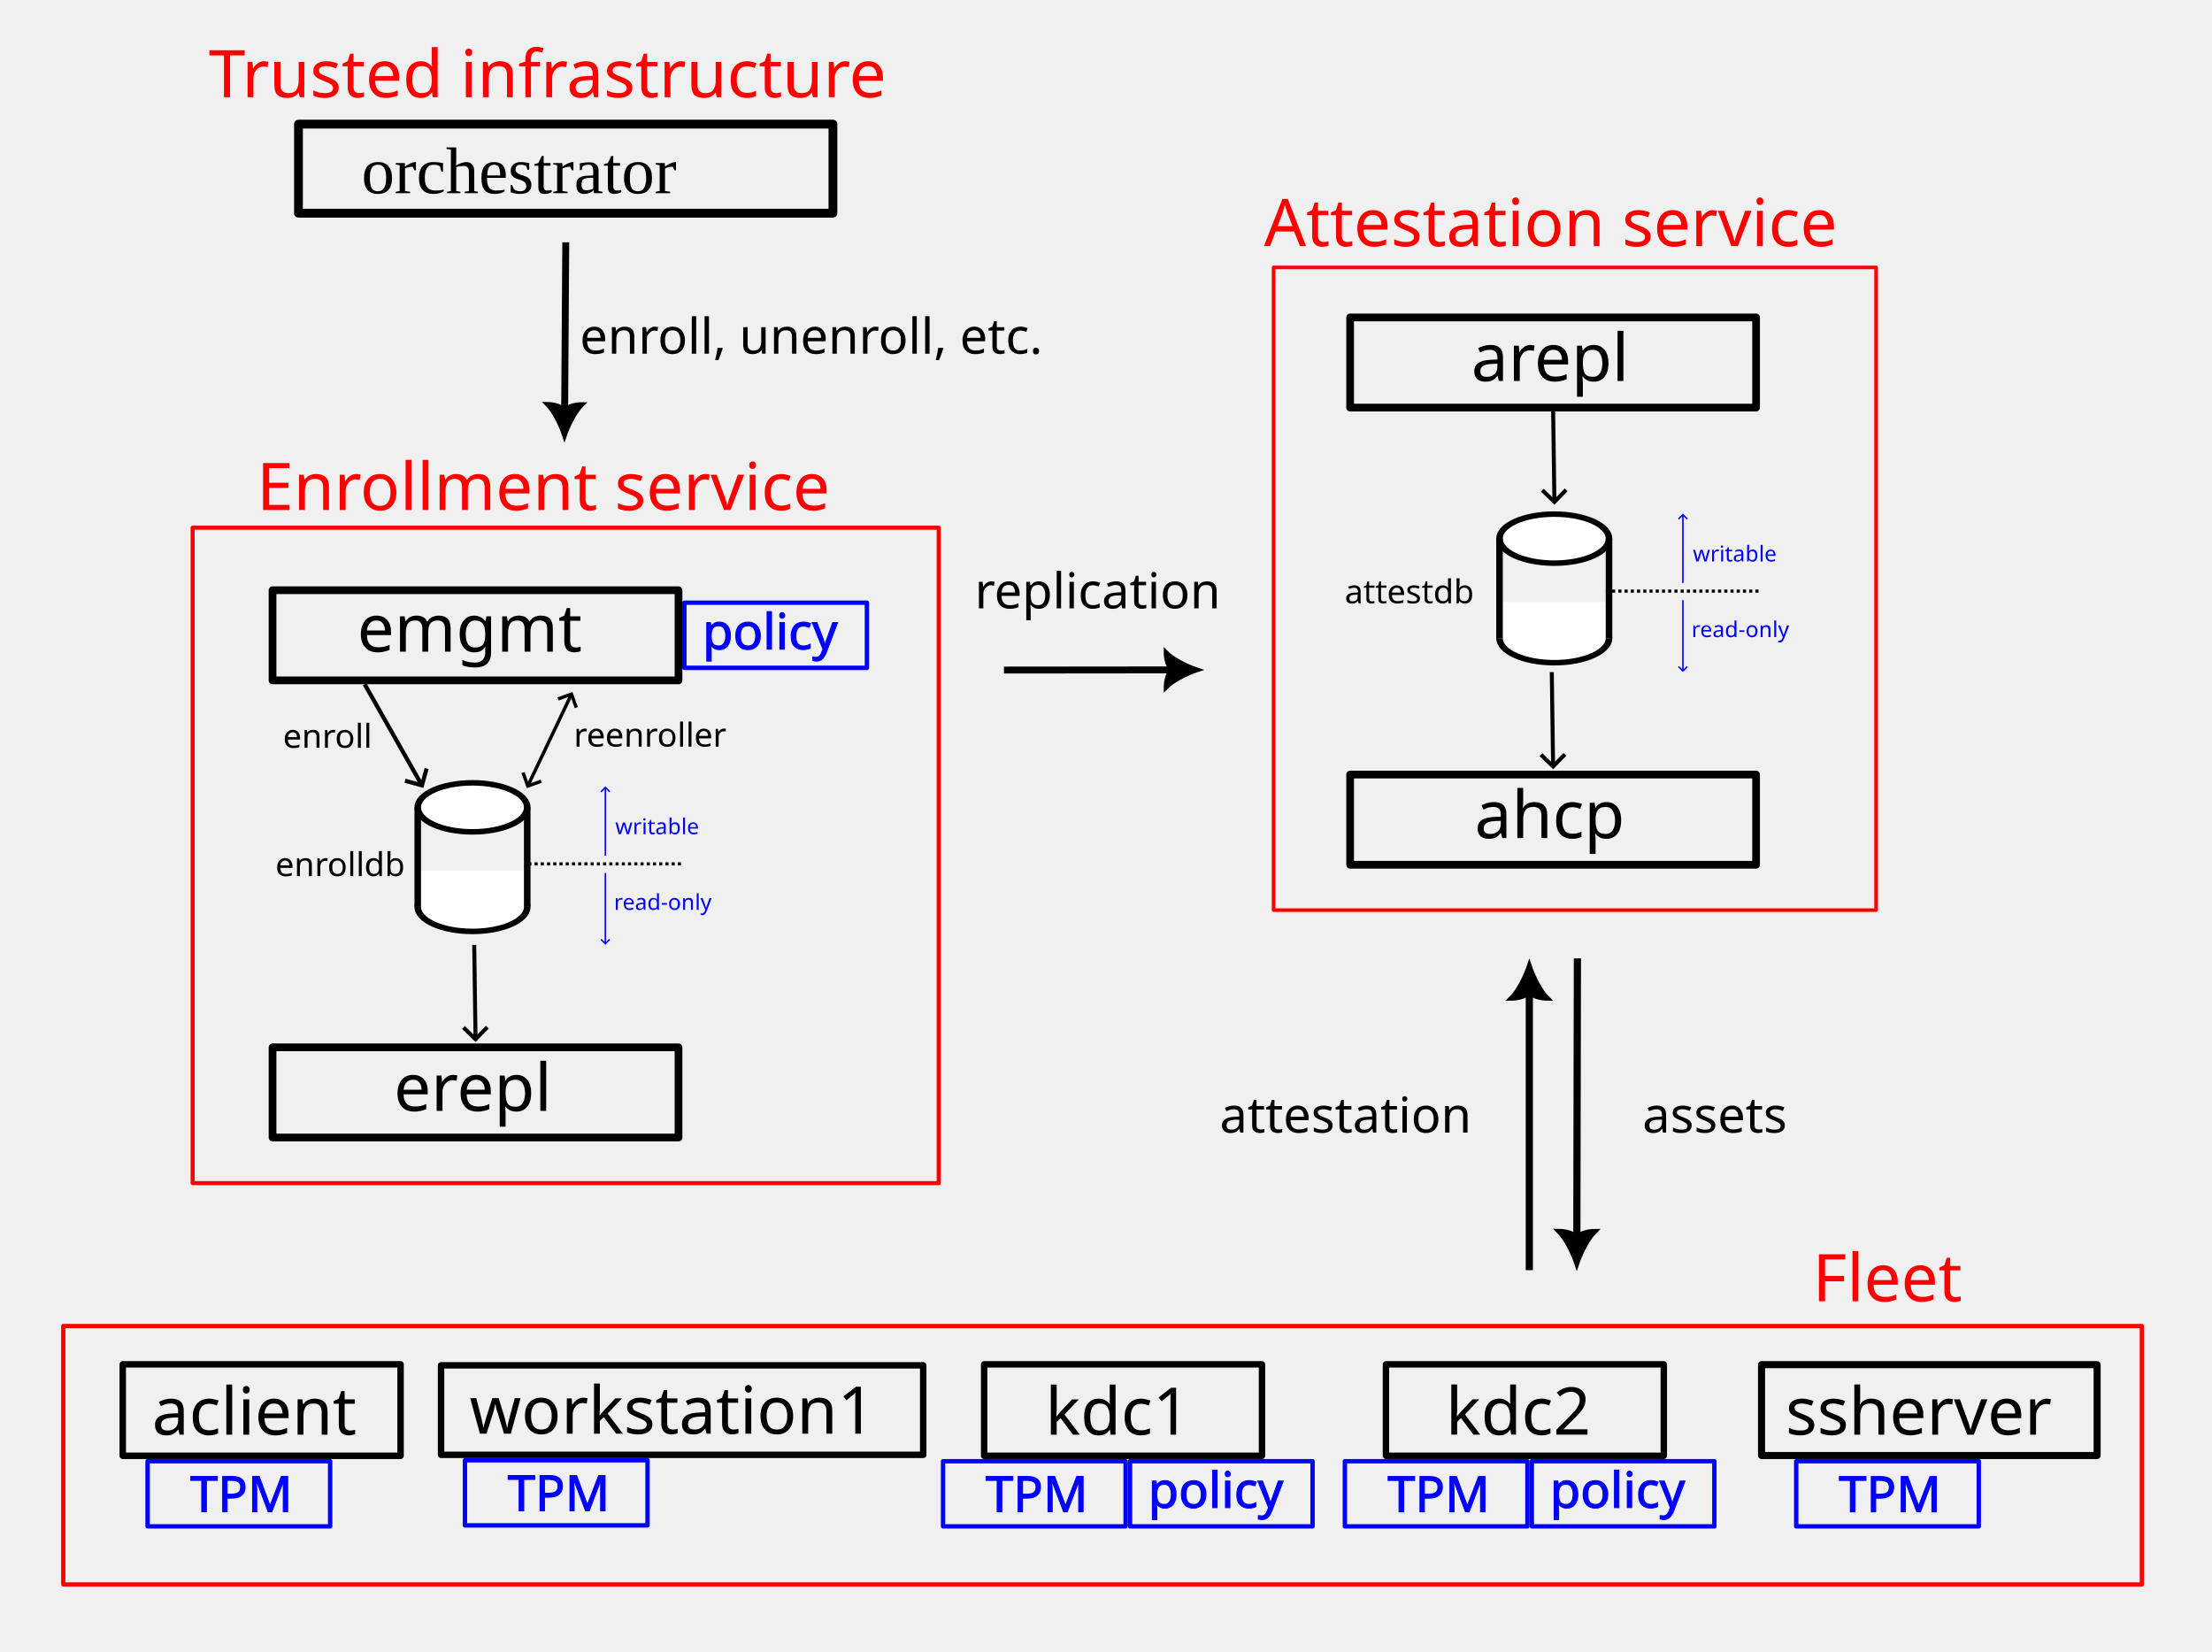
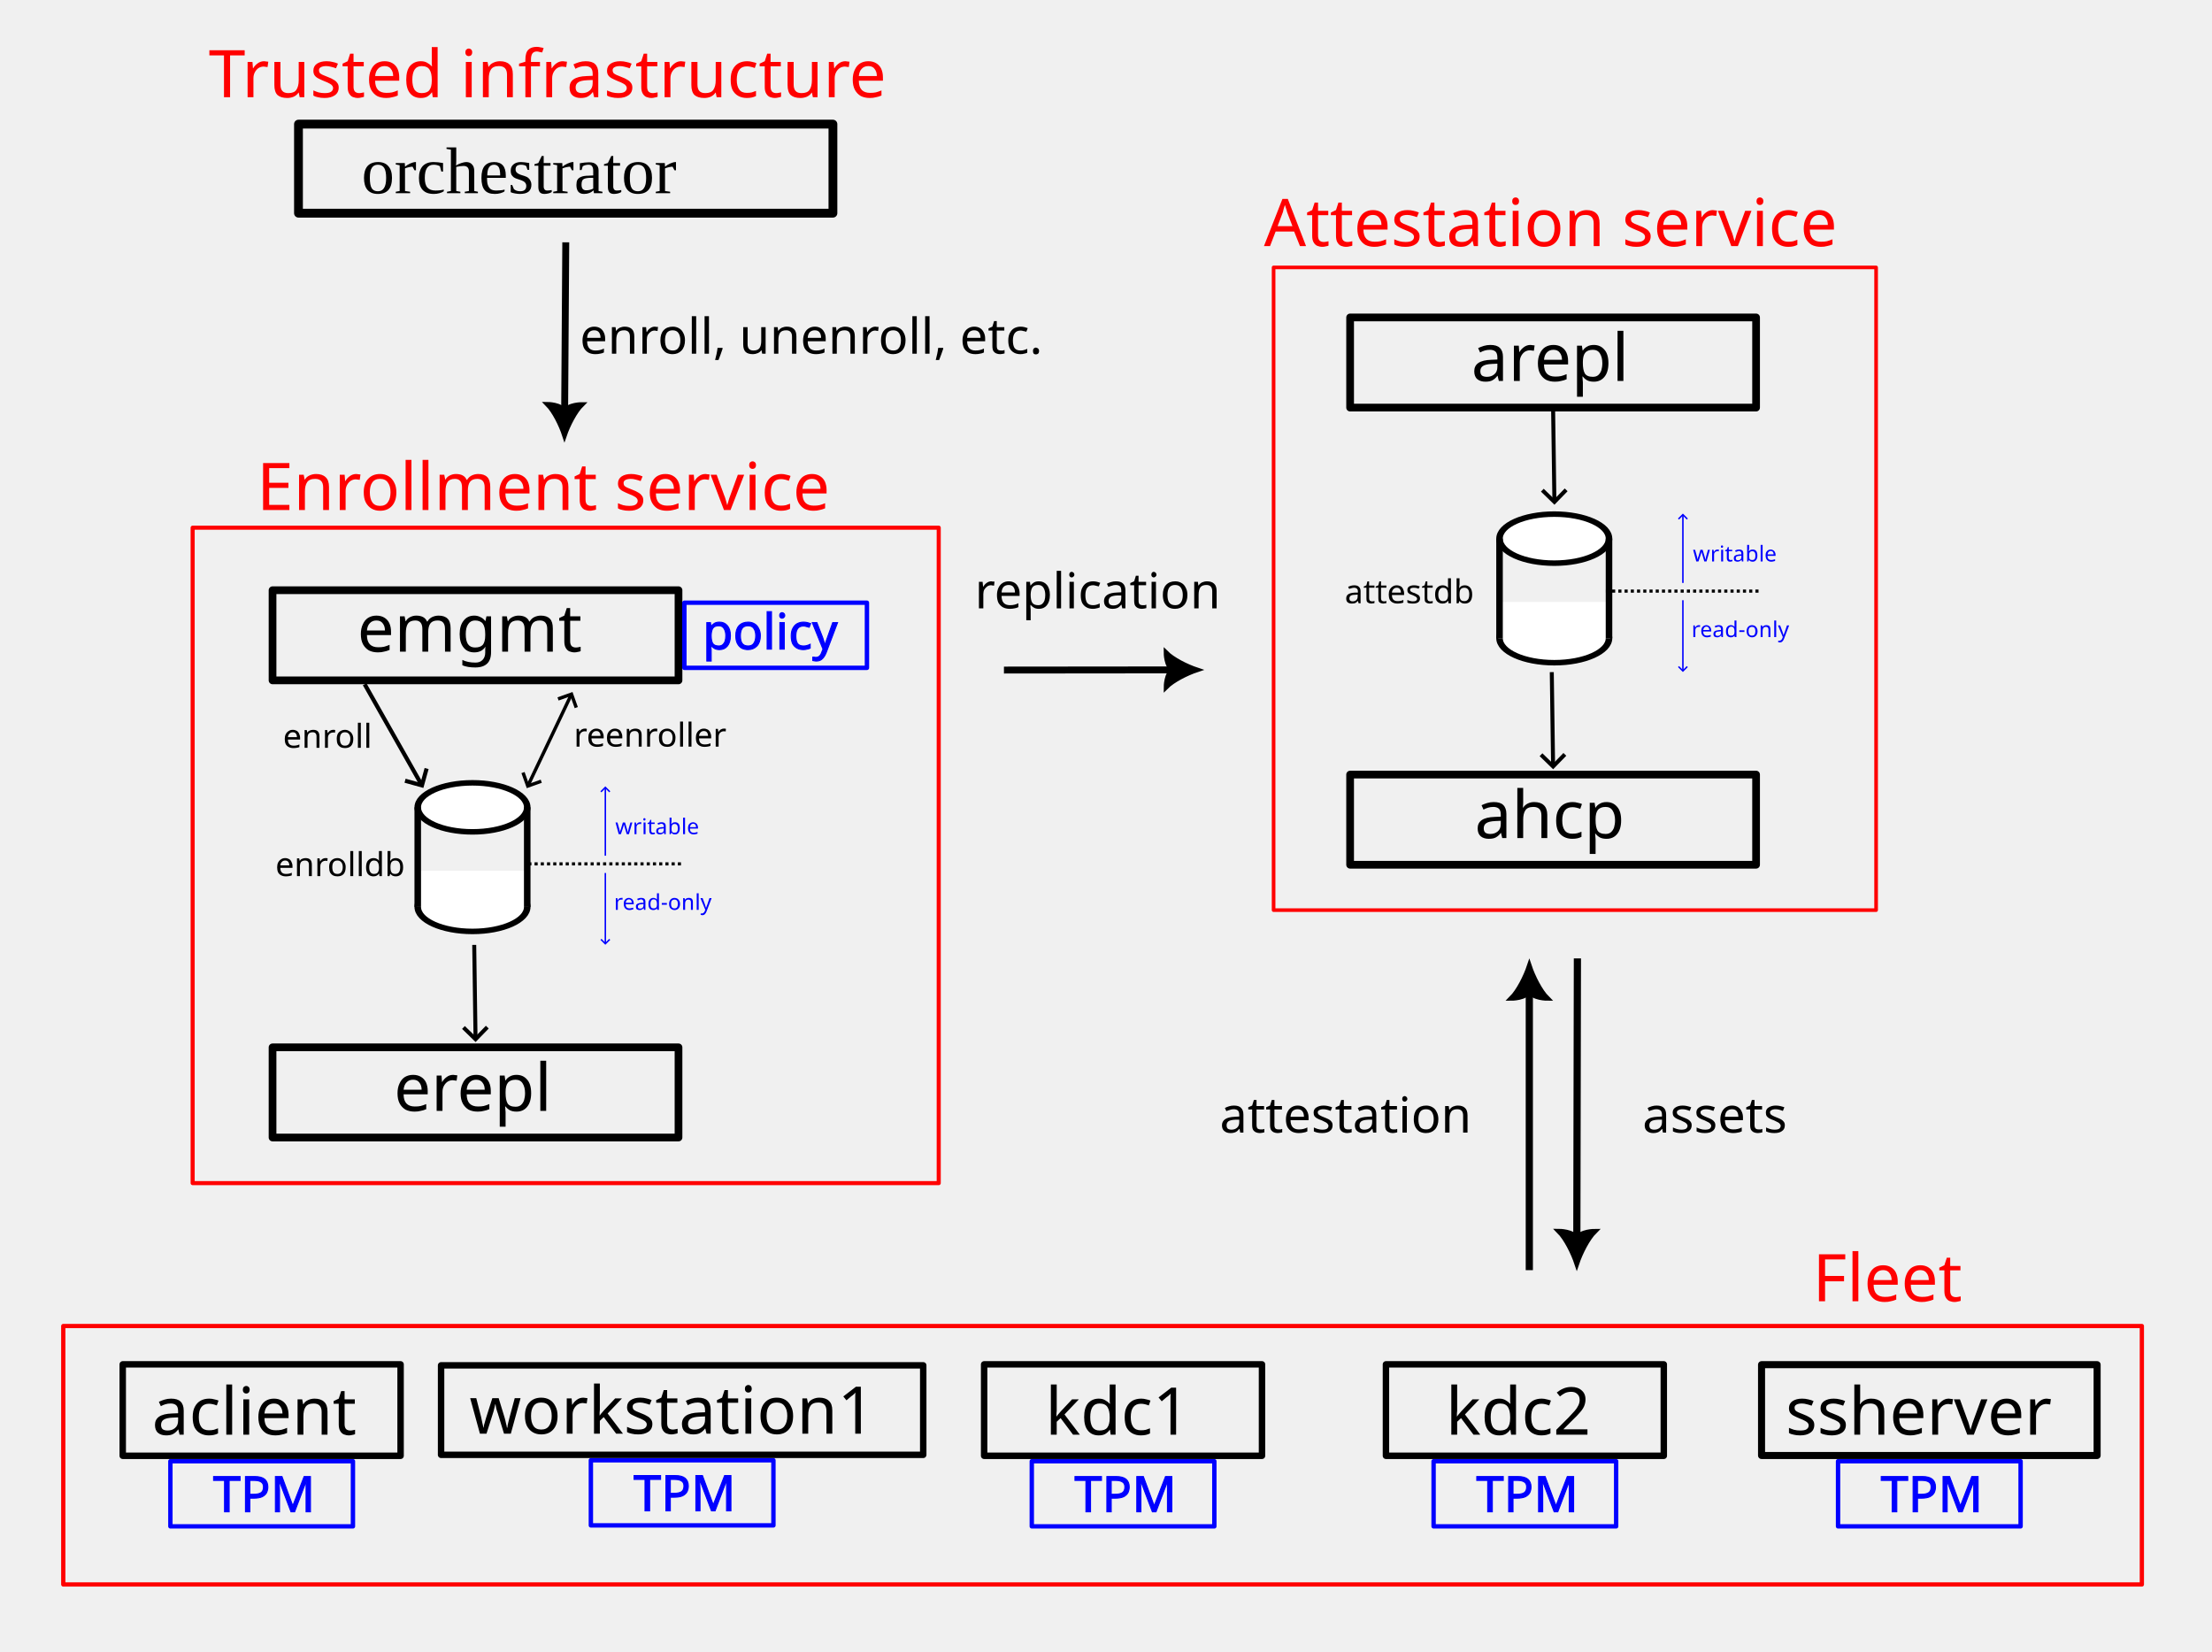
<svg xmlns="http://www.w3.org/2000/svg" width="142mm" height="106mm" viewBox="0 0 142 106" version="1.1" id="svg1">
  <defs id="defs1">
    <marker style="overflow:visible" id="marker6" refX="0" refY="0" orient="auto-start-reverse" markerWidth="1" markerHeight="1" viewBox="0 0 1 1" preserveAspectRatio="xMidYMid">
      <path transform="scale(0.5)" style="fill:context-stroke;fill-rule:evenodd;stroke:context-stroke;stroke-width:1pt" d="m 6,0 c -3,1 -7,3 -9,5 0,0 0,-4 2,-5 -2,-1 -2,-5 -2,-5 2,2 6,4 9,5 z" id="path6" />
    </marker>
    <marker style="overflow:visible" id="marker56" refX="0" refY="0" orient="auto-start-reverse" markerWidth="1" markerHeight="1" viewBox="0 0 1 1" preserveAspectRatio="xMidYMid">
      <path transform="scale(0.5)" style="fill:context-stroke;fill-rule:evenodd;stroke:context-stroke;stroke-width:1pt" d="m 6,0 c -3,1 -7,3 -9,5 0,0 0,-4 2,-5 -2,-1 -2,-5 -2,-5 2,2 6,4 9,5 z" id="path56" />
    </marker>
    <marker style="overflow:visible" id="marker35" refX="0" refY="0" orient="auto-start-reverse" markerWidth="1" markerHeight="1" viewBox="0 0 1 1" preserveAspectRatio="xMidYMid">
      <path style="fill:none;stroke:context-stroke;stroke-width:1;stroke-linecap:butt" d="M 3,-3 0,0 3,3" transform="rotate(180,0.125,0)" id="path35" />
    </marker>
    <marker style="overflow:visible" id="marker33" refX="0" refY="0" orient="auto-start-reverse" markerWidth="1" markerHeight="1" viewBox="0 0 1 1" preserveAspectRatio="xMidYMid">
      <path style="fill:none;stroke:context-stroke;stroke-width:1;stroke-linecap:butt" d="M 3,-3 0,0 3,3" transform="rotate(180,0.125,0)" id="path33" />
    </marker>
    <marker style="overflow:visible" id="marker25" refX="0" refY="0" orient="auto-start-reverse" markerWidth="1" markerHeight="1" viewBox="0 0 1 1" preserveAspectRatio="xMidYMid">
      <path style="fill:none;stroke:context-stroke;stroke-width:1;stroke-linecap:butt" d="M 3,-3 0,0 3,3" transform="rotate(180,0.125,0)" id="path25" />
    </marker>
    <marker style="overflow:visible" id="marker24" refX="0" refY="0" orient="auto-start-reverse" markerWidth="1" markerHeight="1" viewBox="0 0 1 1" preserveAspectRatio="xMidYMid">
      <path style="fill:none;stroke:context-stroke;stroke-width:1;stroke-linecap:butt" d="M 3,-3 0,0 3,3" transform="rotate(180,0.125,0)" id="path24" />
    </marker>
    <marker style="overflow:visible" id="ArrowWide" refX="0" refY="0" orient="auto-start-reverse" markerWidth="1" markerHeight="1" viewBox="0 0 1 1" preserveAspectRatio="xMidYMid">
      <path style="fill:none;stroke:context-stroke;stroke-width:1;stroke-linecap:butt" d="M 3,-3 0,0 3,3" transform="rotate(180,0.125,0)" id="path1" />
    </marker>
    <symbol id="FlowSymbols.svg:MagneticDisk">
      <path d="m 35,25 a 65,65 0 0 1 80,0 v 100 a 65,65 0 0 1 -80,0 z" style="stroke-width:2" id="path28" />
      <path d="M 115,25 A 65,65 0 0 1 35,25" style="fill:none;stroke-width:2;stroke-linecap:butt" id="path29" />
      <path d="M 115,40 A 65,65 0 0 1 35,40" style="fill:none;stroke-width:2;stroke-linecap:butt" id="path30" />
      <path d="M 115,55 A 65,65 0 0 1 35,55" style="fill:none;stroke-width:2;stroke-linecap:butt" id="path31" />
    </symbol>
    <marker style="overflow:visible" id="ArrowWide-8" refX="0" refY="0" orient="auto-start-reverse" markerWidth="1" markerHeight="1" viewBox="0 0 1 1" preserveAspectRatio="xMidYMid">
      <path style="fill:none;stroke:context-stroke;stroke-width:1;stroke-linecap:butt" d="M 3,-3 0,0 3,3" transform="rotate(180,0.125,0)" id="path1-7" />
    </marker>
    <marker style="overflow:visible" id="marker33-5" refX="0" refY="0" orient="auto-start-reverse" markerWidth="1" markerHeight="1" viewBox="0 0 1 1" preserveAspectRatio="xMidYMid">
      <path style="fill:none;stroke:context-stroke;stroke-width:1;stroke-linecap:butt" d="M 3,-3 0,0 3,3" transform="rotate(180,0.125,0)" id="path33-0" />
    </marker>
    <marker style="overflow:visible" id="marker35-9" refX="0" refY="0" orient="auto-start-reverse" markerWidth="1" markerHeight="1" viewBox="0 0 1 1" preserveAspectRatio="xMidYMid">
      <path style="fill:none;stroke:context-stroke;stroke-width:1;stroke-linecap:butt" d="M 3,-3 0,0 3,3" transform="rotate(180,0.125,0)" id="path35-0" />
    </marker>
    <marker style="overflow:visible" id="ArrowWide-8-0" refX="0" refY="0" orient="auto-start-reverse" markerWidth="1" markerHeight="1" viewBox="0 0 1 1" preserveAspectRatio="xMidYMid">
      <path style="fill:none;stroke:context-stroke;stroke-width:1;stroke-linecap:butt" d="M 3,-3 0,0 3,3" transform="rotate(180,0.125,0)" id="path1-7-6" />
    </marker>
    <marker style="overflow:visible" id="ArrowWide-8-0-9" refX="0" refY="0" orient="auto-start-reverse" markerWidth="1" markerHeight="1" viewBox="0 0 1 1" preserveAspectRatio="xMidYMid">
      <path style="fill:none;stroke:context-stroke;stroke-width:1;stroke-linecap:butt" d="M 3,-3 0,0 3,3" transform="rotate(180,0.125,0)" id="path1-7-6-7" />
    </marker>
    <marker style="overflow:visible" id="ArrowTriangleStylized-0" refX="0" refY="0" orient="auto-start-reverse" markerWidth="1" markerHeight="1" viewBox="0 0 1 1" preserveAspectRatio="xMidYMid">
      <path transform="scale(0.5)" style="fill:context-stroke;fill-rule:evenodd;stroke:context-stroke;stroke-width:1pt" d="m 6,0 c -3,1 -7,3 -9,5 0,0 0,-4 2,-5 -2,-1 -2,-5 -2,-5 2,2 6,4 9,5 z" id="path4-7" />
    </marker>
    <marker style="overflow:visible" id="marker56-4" refX="0" refY="0" orient="auto-start-reverse" markerWidth="1" markerHeight="1" viewBox="0 0 1 1" preserveAspectRatio="xMidYMid">
      <path transform="scale(0.5)" style="fill:context-stroke;fill-rule:evenodd;stroke:context-stroke;stroke-width:1pt" d="m 6,0 c -3,1 -7,3 -9,5 0,0 0,-4 2,-5 -2,-1 -2,-5 -2,-5 2,2 6,4 9,5 z" id="path56-8" />
    </marker>
  </defs>
  <g id="layer1">
    <text xml:space="preserve" style="font-style:normal;font-variant:normal;font-weight:normal;font-stretch:normal;font-size:2.117px;font-family:sans-serif;-inkscape-font-specification:'sans-serif, Normal';font-variant-ligatures:normal;font-variant-caps:normal;font-variant-numeric:normal;font-variant-east-asian:normal;text-align:start;writing-mode:lr-tb;direction:ltr;text-anchor:start;fill:#0000ff;stroke:#000000;stroke-width:0.065;stroke-linejoin:round;stroke-dasharray:none;stroke-opacity:1" x="109.721" y="74.618" id="text23">
      <tspan id="tspan23" style="stroke-width:0.065" x="109.721" y="74.618" />
    </text>
    <text xml:space="preserve" style="font-size:4.233px;text-align:start;writing-mode:lr-tb;direction:ltr;text-anchor:start;fill:#000000;stroke-width:0.265" x="23.21" y="12.402" id="text3">
      <tspan id="tspan3" style="font-size:4.233px;stroke-width:0.265" x="23.21" y="12.402">orchestrator</tspan>
    </text>
    <rect style="fill:none;stroke:#000000;stroke-width:0.565;stroke-linejoin:round;stroke-dasharray:none;stroke-opacity:1" id="rect3" width="34.309" height="5.718" x="19.161" y="7.967" />
    <text xml:space="preserve" style="font-style:normal;font-variant:normal;font-weight:normal;font-stretch:normal;font-size:4.233px;font-family:sans-serif;-inkscape-font-specification:'sans-serif, Normal';font-variant-ligatures:normal;font-variant-caps:normal;font-variant-numeric:normal;font-variant-east-asian:normal;text-align:start;writing-mode:lr-tb;direction:ltr;text-anchor:start;fill:#ff0000;fill-opacity:1;stroke-width:0.265" x="13.395" y="6.24" id="text3-8-19-5">
      <tspan id="tspan39" x="13.395" y="6.24">Trusted infrastructure</tspan>
    </text>
    <text xml:space="preserve" style="font-style:normal;font-variant:normal;font-weight:normal;font-stretch:normal;font-size:3.175px;font-family:sans-serif;-inkscape-font-specification:'sans-serif, Normal';font-variant-ligatures:normal;font-variant-caps:normal;font-variant-numeric:normal;font-variant-east-asian:normal;text-align:start;writing-mode:lr-tb;direction:ltr;text-anchor:start;fill:#000000;fill-opacity:1;stroke:#0000ff;stroke-width:0;stroke-linejoin:round;stroke-dasharray:none;stroke-opacity:1" x="37.222" y="22.704" id="text22-0">
      <tspan id="tspan45" x="37.222" y="22.704">enroll, unenroll, etc.</tspan>
    </text>
-     <g id="g52" transform="translate(-2.645834,-69.52263)">
-       <text xml:space="preserve" style="font-style:normal;font-variant:normal;font-weight:normal;font-stretch:normal;font-size:3.175px;font-family:sans-serif;-inkscape-font-specification:'sans-serif, Normal';font-variant-ligatures:normal;font-variant-caps:normal;font-variant-numeric:normal;font-variant-east-asian:normal;text-align:start;writing-mode:lr-tb;direction:ltr;text-anchor:start;fill:#0000ff;fill-opacity:1;stroke:#0000ff;stroke-width:0.065;stroke-dasharray:none;stroke-opacity:1" x="14.862" y="166.567" id="text3-8-1-8">
-         <tspan id="tspan50" x="14.862" y="166.567">TPM</tspan>
-       </text>
-       <rect style="fill:none;stroke:#0000ff;stroke-width:0.282;stroke-linejoin:round;stroke-dasharray:none;stroke-opacity:1" id="rect3-4-5-0" width="11.719" height="4.181" x="12.121" y="163.322" />
-       <text xml:space="preserve" style="font-style:normal;font-variant:normal;font-weight:normal;font-stretch:normal;font-size:4.233px;font-family:sans-serif;-inkscape-font-specification:'sans-serif, Normal';font-variant-ligatures:normal;font-variant-caps:normal;font-variant-numeric:normal;font-variant-east-asian:normal;text-align:start;writing-mode:lr-tb;direction:ltr;text-anchor:start;fill:#000000;stroke-width:0.265" x="12.409" y="161.615" id="text3-8-9-8">
-         <tspan id="tspan48" x="12.409" y="161.615">aclient</tspan>
-       </text>
-       <rect style="fill:none;stroke:#000000;stroke-width:0.413;stroke-linejoin:round;stroke-dasharray:none;stroke-opacity:1" id="rect3-4-4-1" width="17.837" height="5.87" x="10.525" y="157.104" />
-     </g>
-     <text xml:space="preserve" style="font-style:normal;font-variant:normal;font-weight:normal;font-stretch:normal;font-size:3.175px;font-family:sans-serif;-inkscape-font-specification:'sans-serif, Normal';font-variant-ligatures:normal;font-variant-caps:normal;font-variant-numeric:normal;font-variant-east-asian:normal;text-align:start;writing-mode:lr-tb;direction:ltr;text-anchor:start;fill:#0000ff;fill-opacity:1;stroke:#0000ff;stroke-width:0.065;stroke-dasharray:none;stroke-opacity:1" x="118.05" y="97.044" id="text3-8-1-8-8">
-       <tspan id="tspan50-1" x="118.05" y="97.044">TPM</tspan>
-     </text>
-     <rect style="fill:none;stroke:#0000ff;stroke-width:0.282;stroke-linejoin:round;stroke-dasharray:none;stroke-opacity:1" id="rect3-4-5-0-9" width="11.719" height="4.181" x="115.309" y="93.799" />
-     <text xml:space="preserve" style="font-style:normal;font-variant:normal;font-weight:normal;font-stretch:normal;font-size:4.233px;font-family:sans-serif;-inkscape-font-specification:'sans-serif, Normal';font-variant-ligatures:normal;font-variant-caps:normal;font-variant-numeric:normal;font-variant-east-asian:normal;text-align:start;writing-mode:lr-tb;direction:ltr;text-anchor:start;fill:#000000;stroke-width:0.265" x="114.624" y="92.097" id="text3-8-9-8-8">
-       <tspan id="tspan2" x="114.624" y="92.097">ssherver</tspan>
-     </text>
-     <rect style="fill:none;stroke:#000000;stroke-width:0.452;stroke-linejoin:round;stroke-dasharray:none;stroke-opacity:1" id="rect3-4-4-1-7" width="21.542" height="5.831" x="113.083" y="87.601" />
-     <g id="g53" transform="translate(-3.704167,-69.78759)">
-       <text xml:space="preserve" style="font-style:normal;font-variant:normal;font-weight:normal;font-stretch:normal;font-size:3.175px;font-family:sans-serif;-inkscape-font-specification:'sans-serif, Normal';font-variant-ligatures:normal;font-variant-caps:normal;font-variant-numeric:normal;font-variant-east-asian:normal;text-align:start;writing-mode:lr-tb;direction:ltr;text-anchor:start;fill:#0000ff;fill-opacity:1;stroke:#0000ff;stroke-width:0.065;stroke-dasharray:none;stroke-opacity:1" x="66.985" y="166.832" id="text3-8-1-8-6">
-         <tspan id="tspan50-5" x="66.985" y="166.832">TPM</tspan>
-       </text>
-       <rect style="fill:none;stroke:#0000ff;stroke-width:0.282;stroke-linejoin:round;stroke-dasharray:none;stroke-opacity:1" id="rect3-4-5-0-1" width="11.719" height="4.181" x="64.244" y="163.587" />
-       <text xml:space="preserve" style="font-style:normal;font-variant:normal;font-weight:normal;font-stretch:normal;font-size:3.175px;font-family:sans-serif;-inkscape-font-specification:'sans-serif, Normal';font-variant-ligatures:normal;font-variant-caps:normal;font-variant-numeric:normal;font-variant-east-asian:normal;text-align:start;writing-mode:lr-tb;direction:ltr;text-anchor:start;fill:#0000ff;fill-opacity:1;stroke:#0000ff;stroke-width:0.065;stroke-dasharray:none;stroke-opacity:1" x="77.419" y="166.564" id="text3-8-1-8-6-4">
-         <tspan id="tspan53" x="77.419" y="166.564">policy</tspan>
-       </text>
-       <rect style="fill:none;stroke:#0000ff;stroke-width:0.282;stroke-linejoin:round;stroke-dasharray:none;stroke-opacity:1" id="rect3-4-5-0-1-4" width="11.719" height="4.181" x="76.246" y="163.587" />
-       <text xml:space="preserve" style="font-style:normal;font-variant:normal;font-weight:normal;font-stretch:normal;font-size:4.233px;font-family:sans-serif;-inkscape-font-specification:'sans-serif, Normal';font-variant-ligatures:normal;font-variant-caps:normal;font-variant-numeric:normal;font-variant-east-asian:normal;text-align:start;writing-mode:lr-tb;direction:ltr;text-anchor:start;fill:#000000;stroke-width:0.265" x="70.806" y="161.88" id="text3-8-9-8-0">
-         <tspan id="tspan52" x="70.806" y="161.88">kdc1</tspan>
-       </text>
-       <rect style="fill:none;stroke:#000000;stroke-width:0.413;stroke-linejoin:round;stroke-dasharray:none;stroke-opacity:1" id="rect3-4-4-1-9" width="17.837" height="5.87" x="66.881" y="157.369" />
-     </g>
-     <g id="g54" transform="translate(-4.7625,-69.19595)">
-       <text xml:space="preserve" style="font-style:normal;font-variant:normal;font-weight:normal;font-stretch:normal;font-size:3.175px;font-family:sans-serif;-inkscape-font-specification:'sans-serif, Normal';font-variant-ligatures:normal;font-variant-caps:normal;font-variant-numeric:normal;font-variant-east-asian:normal;text-align:start;writing-mode:lr-tb;direction:ltr;text-anchor:start;fill:#0000ff;fill-opacity:1;stroke:#0000ff;stroke-width:0.065;stroke-dasharray:none;stroke-opacity:1" x="93.838" y="166.24" id="text3-8-1-8-6-5">
-         <tspan id="tspan50-5-3" x="93.838" y="166.24">TPM</tspan>
-       </text>
-       <rect style="fill:none;stroke:#0000ff;stroke-width:0.282;stroke-linejoin:round;stroke-dasharray:none;stroke-opacity:1" id="rect3-4-5-0-1-3" width="11.719" height="4.181" x="91.097" y="162.995" />
-       <text xml:space="preserve" style="font-style:normal;font-variant:normal;font-weight:normal;font-stretch:normal;font-size:3.175px;font-family:sans-serif;-inkscape-font-specification:'sans-serif, Normal';font-variant-ligatures:normal;font-variant-caps:normal;font-variant-numeric:normal;font-variant-east-asian:normal;text-align:start;writing-mode:lr-tb;direction:ltr;text-anchor:start;fill:#0000ff;fill-opacity:1;stroke:#0000ff;stroke-width:0.065;stroke-dasharray:none;stroke-opacity:1" x="104.271" y="165.973" id="text3-8-1-8-6-4-3">
-         <tspan id="tspan53-7" x="104.271" y="165.973">policy</tspan>
-       </text>
-       <rect style="fill:none;stroke:#0000ff;stroke-width:0.282;stroke-linejoin:round;stroke-dasharray:none;stroke-opacity:1" id="rect3-4-5-0-1-4-4" width="11.719" height="4.181" x="103.098" y="162.995" />
-       <text xml:space="preserve" style="font-style:normal;font-variant:normal;font-weight:normal;font-stretch:normal;font-size:4.233px;font-family:sans-serif;-inkscape-font-specification:'sans-serif, Normal';font-variant-ligatures:normal;font-variant-caps:normal;font-variant-numeric:normal;font-variant-east-asian:normal;text-align:start;writing-mode:lr-tb;direction:ltr;text-anchor:start;fill:#000000;stroke-width:0.265" x="97.57" y="161.289" id="text3-8-9-8-0-3">
-         <tspan id="tspan54" x="97.57" y="161.289">kdc2</tspan>
-       </text>
-       <rect style="fill:none;stroke:#000000;stroke-width:0.413;stroke-linejoin:round;stroke-dasharray:none;stroke-opacity:1" id="rect3-4-4-1-9-0" width="17.837" height="5.87" x="93.734" y="156.777" />
-     </g>
-     <g id="g51" transform="translate(-5.291667,-69.85004)">
-       <text xml:space="preserve" style="font-style:normal;font-variant:normal;font-weight:normal;font-stretch:normal;font-size:3.175px;font-family:sans-serif;-inkscape-font-specification:'sans-serif, Normal';font-variant-ligatures:normal;font-variant-caps:normal;font-variant-numeric:normal;font-variant-east-asian:normal;text-align:start;writing-mode:lr-tb;direction:ltr;text-anchor:start;fill:#0000ff;fill-opacity:1;stroke:#0000ff;stroke-width:0.065;stroke-dasharray:none;stroke-opacity:1" x="37.881" y="166.832" id="text3-8-1-8-3">
-         <tspan id="tspan50-8" x="37.881" y="166.832">TPM</tspan>
-       </text>
-       <rect style="fill:none;stroke:#0000ff;stroke-width:0.282;stroke-linejoin:round;stroke-dasharray:none;stroke-opacity:1" id="rect3-4-5-0-3" width="11.719" height="4.181" x="35.14" y="163.587" />
-       <text xml:space="preserve" style="font-style:normal;font-variant:normal;font-weight:normal;font-stretch:normal;font-size:4.233px;font-family:sans-serif;-inkscape-font-specification:'sans-serif, Normal';font-variant-ligatures:normal;font-variant-caps:normal;font-variant-numeric:normal;font-variant-east-asian:normal;text-align:start;writing-mode:lr-tb;direction:ltr;text-anchor:start;fill:#000000;stroke-width:0.265" x="35.428" y="161.88" id="text3-8-9-8-7">
-         <tspan id="tspan51" x="35.428" y="161.88">workstation1</tspan>
-       </text>
-       <rect style="fill:none;stroke:#000000;stroke-width:0.413;stroke-linejoin:round;stroke-dasharray:none;stroke-opacity:1" id="rect3-4-4-1-0" width="30.952" height="5.745" x="33.606" y="157.494" />
+     <g id="g9">
+       <text xml:space="preserve" style="font-style:normal;font-variant:normal;font-weight:normal;font-stretch:normal;font-size:3.175px;font-family:sans-serif;-inkscape-font-specification:'sans-serif, Normal';font-variant-ligatures:normal;font-variant-caps:normal;font-variant-numeric:normal;font-variant-east-asian:normal;text-align:start;writing-mode:lr-tb;direction:ltr;text-anchor:start;fill:#0000ff;fill-opacity:1;stroke:#0000ff;stroke-width:0.065;stroke-dasharray:none;stroke-opacity:1" x="13.679" y="97.044" id="text3-8-1-8">
+         <tspan id="tspan50" x="13.679" y="97.044">TPM</tspan>
+       </text>
+       <rect style="fill:none;stroke:#0000ff;stroke-width:0.282;stroke-linejoin:round;stroke-dasharray:none;stroke-opacity:1" id="rect3-4-5-0" width="11.719" height="4.181" x="10.938" y="93.799" />
+       <text xml:space="preserve" style="font-style:normal;font-variant:normal;font-weight:normal;font-stretch:normal;font-size:4.233px;font-family:sans-serif;-inkscape-font-specification:'sans-serif, Normal';font-variant-ligatures:normal;font-variant-caps:normal;font-variant-numeric:normal;font-variant-east-asian:normal;text-align:start;writing-mode:lr-tb;direction:ltr;text-anchor:start;fill:#000000;stroke-width:0.265" x="9.763" y="92.093" id="text3-8-9-8">
+         <tspan id="tspan48" x="9.763" y="92.093">aclient</tspan>
+       </text>
+       <rect style="fill:none;stroke:#000000;stroke-width:0.413;stroke-linejoin:round;stroke-dasharray:none;stroke-opacity:1" id="rect3-4-4-1" width="17.837" height="5.87" x="7.879" y="87.581" />
+     </g>
+     <g id="g3">
+       <text xml:space="preserve" style="font-style:normal;font-variant:normal;font-weight:normal;font-stretch:normal;font-size:3.175px;font-family:sans-serif;-inkscape-font-specification:'sans-serif, Normal';font-variant-ligatures:normal;font-variant-caps:normal;font-variant-numeric:normal;font-variant-east-asian:normal;text-align:start;writing-mode:lr-tb;direction:ltr;text-anchor:start;fill:#0000ff;fill-opacity:1;stroke:#0000ff;stroke-width:0.065;stroke-dasharray:none;stroke-opacity:1" x="120.735" y="97.044" id="text3-8-1-8-8">
+         <tspan id="tspan50-1" x="120.735" y="97.044">TPM</tspan>
+       </text>
+       <rect style="fill:none;stroke:#0000ff;stroke-width:0.282;stroke-linejoin:round;stroke-dasharray:none;stroke-opacity:1" id="rect3-4-5-0-9" width="11.719" height="4.181" x="117.994" y="93.799" />
+       <text xml:space="preserve" style="font-style:normal;font-variant:normal;font-weight:normal;font-stretch:normal;font-size:4.233px;font-family:sans-serif;-inkscape-font-specification:'sans-serif, Normal';font-variant-ligatures:normal;font-variant-caps:normal;font-variant-numeric:normal;font-variant-east-asian:normal;text-align:start;writing-mode:lr-tb;direction:ltr;text-anchor:start;fill:#000000;stroke-width:0.265" x="114.624" y="92.097" id="text3-8-9-8-8">
+         <tspan id="tspan2" x="114.624" y="92.097">ssherver</tspan>
+       </text>
+       <rect style="fill:none;stroke:#000000;stroke-width:0.452;stroke-linejoin:round;stroke-dasharray:none;stroke-opacity:1" id="rect3-4-4-1-7" width="21.542" height="5.831" x="113.083" y="87.601" />
+     </g>
+     <g id="g1">
+       <text xml:space="preserve" style="font-style:normal;font-variant:normal;font-weight:normal;font-stretch:normal;font-size:3.175px;font-family:sans-serif;-inkscape-font-specification:'sans-serif, Normal';font-variant-ligatures:normal;font-variant-caps:normal;font-variant-numeric:normal;font-variant-east-asian:normal;text-align:start;writing-mode:lr-tb;direction:ltr;text-anchor:start;fill:#0000ff;fill-opacity:1;stroke:#0000ff;stroke-width:0.065;stroke-dasharray:none;stroke-opacity:1" x="68.977" y="97.044" id="text3-8-1-8-6">
+         <tspan id="tspan50-5" x="68.977" y="97.044">TPM</tspan>
+       </text>
+       <rect style="fill:none;stroke:#0000ff;stroke-width:0.282;stroke-linejoin:round;stroke-dasharray:none;stroke-opacity:1" id="rect3-4-5-0-1" width="11.719" height="4.181" x="66.236" y="93.799" />
+       <text xml:space="preserve" style="font-style:normal;font-variant:normal;font-weight:normal;font-stretch:normal;font-size:4.233px;font-family:sans-serif;-inkscape-font-specification:'sans-serif, Normal';font-variant-ligatures:normal;font-variant-caps:normal;font-variant-numeric:normal;font-variant-east-asian:normal;text-align:start;writing-mode:lr-tb;direction:ltr;text-anchor:start;fill:#000000;stroke-width:0.265" x="67.102" y="92.093" id="text3-8-9-8-0">
+         <tspan id="tspan52" x="67.102" y="92.093">kdc1</tspan>
+       </text>
+       <rect style="fill:none;stroke:#000000;stroke-width:0.413;stroke-linejoin:round;stroke-dasharray:none;stroke-opacity:1" id="rect3-4-4-1-9" width="17.837" height="5.87" x="63.177" y="87.581" />
+     </g>
+     <g id="g2">
+       <text xml:space="preserve" style="font-style:normal;font-variant:normal;font-weight:normal;font-stretch:normal;font-size:3.175px;font-family:sans-serif;-inkscape-font-specification:'sans-serif, Normal';font-variant-ligatures:normal;font-variant-caps:normal;font-variant-numeric:normal;font-variant-east-asian:normal;text-align:start;writing-mode:lr-tb;direction:ltr;text-anchor:start;fill:#0000ff;fill-opacity:1;stroke:#0000ff;stroke-width:0.065;stroke-dasharray:none;stroke-opacity:1" x="94.771" y="97.044" id="text3-8-1-8-6-5">
+         <tspan id="tspan50-5-3" x="94.771" y="97.044">TPM</tspan>
+       </text>
+       <rect style="fill:none;stroke:#0000ff;stroke-width:0.282;stroke-linejoin:round;stroke-dasharray:none;stroke-opacity:1" id="rect3-4-5-0-1-3" width="11.719" height="4.181" x="92.03" y="93.799" />
+       <text xml:space="preserve" style="font-style:normal;font-variant:normal;font-weight:normal;font-stretch:normal;font-size:4.233px;font-family:sans-serif;-inkscape-font-specification:'sans-serif, Normal';font-variant-ligatures:normal;font-variant-caps:normal;font-variant-numeric:normal;font-variant-east-asian:normal;text-align:start;writing-mode:lr-tb;direction:ltr;text-anchor:start;fill:#000000;stroke-width:0.265" x="92.808" y="92.093" id="text3-8-9-8-0-3">
+         <tspan id="tspan54" x="92.808" y="92.093">kdc2</tspan>
+       </text>
+       <rect style="fill:none;stroke:#000000;stroke-width:0.413;stroke-linejoin:round;stroke-dasharray:none;stroke-opacity:1" id="rect3-4-4-1-9-0" width="17.837" height="5.87" x="88.971" y="87.581" />
+     </g>
+     <g id="g8">
+       <text xml:space="preserve" style="font-style:normal;font-variant:normal;font-weight:normal;font-stretch:normal;font-size:3.175px;font-family:sans-serif;-inkscape-font-specification:'sans-serif, Normal';font-variant-ligatures:normal;font-variant-caps:normal;font-variant-numeric:normal;font-variant-east-asian:normal;text-align:start;writing-mode:lr-tb;direction:ltr;text-anchor:start;fill:#0000ff;fill-opacity:1;stroke:#0000ff;stroke-width:0.065;stroke-dasharray:none;stroke-opacity:1" x="40.672" y="96.982" id="text3-8-1-8-3">
+         <tspan id="tspan50-8" x="40.672" y="96.982">TPM</tspan>
+       </text>
+       <rect style="fill:none;stroke:#0000ff;stroke-width:0.282;stroke-linejoin:round;stroke-dasharray:none;stroke-opacity:1" id="rect3-4-5-0-3" width="11.719" height="4.181" x="37.931" y="93.737" />
+       <text xml:space="preserve" style="font-style:normal;font-variant:normal;font-weight:normal;font-stretch:normal;font-size:4.233px;font-family:sans-serif;-inkscape-font-specification:'sans-serif, Normal';font-variant-ligatures:normal;font-variant-caps:normal;font-variant-numeric:normal;font-variant-east-asian:normal;text-align:start;writing-mode:lr-tb;direction:ltr;text-anchor:start;fill:#000000;stroke-width:0.265" x="30.136" y="92.03" id="text3-8-9-8-7">
+         <tspan id="tspan51" x="30.136" y="92.03">workstation1</tspan>
+       </text>
+       <rect style="fill:none;stroke:#000000;stroke-width:0.413;stroke-linejoin:round;stroke-dasharray:none;stroke-opacity:1" id="rect3-4-4-1-0" width="30.952" height="5.745" x="28.315" y="87.644" />
    </g>
    <rect style="fill:none;fill-opacity:1;stroke:#ff0000;stroke-width:0.274;stroke-linejoin:round;stroke-dasharray:none;stroke-dashoffset:0;stroke-opacity:1" id="rect42-4-2" width="133.435" height="16.589" x="4.062" y="85.121" />
    <text xml:space="preserve" style="font-style:normal;font-variant:normal;font-weight:normal;font-stretch:normal;font-size:4.233px;font-family:sans-serif;-inkscape-font-specification:'sans-serif, Normal';font-variant-ligatures:normal;font-variant-caps:normal;font-variant-numeric:normal;font-variant-east-asian:normal;text-align:start;writing-mode:lr-tb;direction:ltr;text-anchor:start;fill:#ff0000;fill-opacity:1;stroke-width:0.265" x="116.363" y="83.532" id="text3-8-19-1-0">
      <tspan id="tspan47" x="116.363" y="83.532">Fleet</tspan>
    </text>
    <path style="fill:none;fill-opacity:1;stroke:#000000;stroke-width:0.443;stroke-linejoin:round;stroke-dasharray:none;stroke-dashoffset:0;stroke-opacity:1;marker-start:url(#marker6)" d="m 36.246,26.622 0.074,-11.067" id="path44" />
    <text xml:space="preserve" style="font-style:normal;font-variant:normal;font-weight:normal;font-stretch:normal;font-size:3.175px;font-family:sans-serif;-inkscape-font-specification:'sans-serif, Normal';font-variant-ligatures:normal;font-variant-caps:normal;font-variant-numeric:normal;font-variant-east-asian:normal;text-align:start;writing-mode:lr-tb;direction:ltr;text-anchor:start;fill:#000000;fill-opacity:1;stroke:#0000ff;stroke-width:0;stroke-linejoin:round;stroke-dasharray:none;stroke-opacity:1" x="62.58" y="39.051" id="text22-0-7">
      <tspan id="tspan46" x="62.58" y="39.051">replication</tspan>
    </text>
    <text xml:space="preserve" style="font-style:normal;font-variant:normal;font-weight:normal;font-stretch:normal;font-size:3.175px;font-family:sans-serif;-inkscape-font-specification:'sans-serif, Normal';font-variant-ligatures:normal;font-variant-caps:normal;font-variant-numeric:normal;font-variant-east-asian:normal;text-align:start;writing-mode:lr-tb;direction:ltr;text-anchor:start;fill:#000000;fill-opacity:1;stroke:#0000ff;stroke-width:0;stroke-linejoin:round;stroke-dasharray:none;stroke-opacity:1" x="78.304" y="72.704" id="text22-0-7-1">
      <tspan id="tspan56" x="78.304" y="72.704">attestation</tspan>
    </text>
    <text xml:space="preserve" style="font-style:normal;font-variant:normal;font-weight:normal;font-stretch:normal;font-size:3.175px;font-family:sans-serif;-inkscape-font-specification:'sans-serif, Normal';font-variant-ligatures:normal;font-variant-caps:normal;font-variant-numeric:normal;font-variant-east-asian:normal;text-align:start;writing-mode:lr-tb;direction:ltr;text-anchor:start;fill:#000000;fill-opacity:1;stroke:#0000ff;stroke-width:0;stroke-linejoin:round;stroke-dasharray:none;stroke-opacity:1" x="105.442" y="72.704" id="text22-0-7-1-1">
      <tspan id="tspan1" x="105.442" y="72.704">assets</tspan>
    </text>
    <path style="fill:none;fill-opacity:1;stroke:#000000;stroke-width:0.443;stroke-linejoin:round;stroke-dasharray:none;stroke-dashoffset:0;stroke-opacity:1;marker-end:url(#ArrowTriangleStylized-0)" d="m 64.449,43.013 11.068,-0.011" id="path44-7" />
    <path style="fill:none;fill-opacity:1;stroke:#000000;stroke-width:0.462;stroke-linejoin:round;stroke-dasharray:none;stroke-dashoffset:0;stroke-opacity:1;marker-start:url(#marker56)" d="m 98.175,63.392 -1e-5,18.142" id="path44-7-1" />
    <path style="fill:none;fill-opacity:1;stroke:#000000;stroke-width:0.462;stroke-linejoin:round;stroke-dasharray:none;stroke-dashoffset:0;stroke-opacity:1;marker-start:url(#marker56-4)" d="m 101.225,79.729 0.037,-18.208" id="path44-7-1-2" />
    <g id="g6" transform="translate(3.175,26.45834)">
      <g id="g4" transform="translate(-7.517961,-44.61256)">
        <text xml:space="preserve" style="font-style:normal;font-variant:normal;font-weight:normal;font-stretch:normal;font-size:4.233px;font-family:sans-serif;-inkscape-font-specification:'sans-serif, Normal';font-variant-ligatures:normal;font-variant-caps:normal;font-variant-numeric:normal;font-variant-east-asian:normal;text-align:start;writing-mode:lr-tb;direction:ltr;text-anchor:start;fill:#000000;stroke-width:0.265" x="27.272" y="59.983" id="text3-8">
          <tspan id="tspan4" x="27.272" y="59.983">emgmt</tspan>
        </text>
        <rect style="fill:none;stroke:#000000;stroke-width:0.495;stroke-linejoin:round;stroke-dasharray:none;stroke-opacity:1" id="rect3-4" width="26.061" height="5.788" x="21.839" y="56.041" />
      </g>
      <text xml:space="preserve" style="font-style:normal;font-variant:normal;font-weight:normal;font-stretch:normal;font-size:4.233px;font-family:sans-serif;-inkscape-font-specification:'sans-serif, Normal';font-variant-ligatures:normal;font-variant-caps:normal;font-variant-numeric:normal;font-variant-east-asian:normal;text-align:start;writing-mode:lr-tb;direction:ltr;text-anchor:start;fill:#000000;stroke-width:0.265" x="22.111" y="44.849" id="text3-8-5">
        <tspan id="tspan37" x="22.111" y="44.849">erepl</tspan>
      </text>
      <rect style="fill:none;stroke:#000000;stroke-width:0.495;stroke-linejoin:round;stroke-dasharray:none;stroke-opacity:1" id="rect3-4-6" width="26.061" height="5.788" x="14.321" y="40.773" />
      <text xml:space="preserve" style="font-style:normal;font-variant:normal;font-weight:normal;font-stretch:normal;font-size:3.175px;font-family:sans-serif;-inkscape-font-specification:'sans-serif, Normal';font-variant-ligatures:normal;font-variant-caps:normal;font-variant-numeric:normal;font-variant-east-asian:normal;text-align:start;writing-mode:lr-tb;direction:ltr;text-anchor:start;fill:#0000ff;fill-opacity:1;stroke:#0000ff;stroke-width:0.065;stroke-dasharray:none;stroke-opacity:1" x="41.932" y="15.209" id="text3-8-1">
        <tspan id="tspan21" x="41.932" y="15.209">policy</tspan>
      </text>
      <rect style="fill:none;stroke:#0000ff;stroke-width:0.282;stroke-linejoin:round;stroke-dasharray:none;stroke-opacity:1" id="rect3-4-5" width="11.719" height="4.181" x="40.759" y="12.231" />
      <path style="display:inline;fill:none;fill-rule:evenodd;stroke:#000000;stroke-width:0.265;stroke-linecap:butt;stroke-linejoin:miter;stroke-dasharray:none;stroke-opacity:1;marker-end:url(#ArrowWide)" d="m 20.234,17.463 3.645,6.437" id="path21" />
      <text xml:space="preserve" style="font-style:normal;font-variant:normal;font-weight:normal;font-stretch:normal;font-size:3.175px;font-family:sans-serif;-inkscape-font-specification:'sans-serif, Normal';font-variant-ligatures:normal;font-variant-caps:normal;font-variant-numeric:normal;font-variant-east-asian:normal;text-align:start;writing-mode:lr-tb;direction:ltr;text-anchor:start;fill:#000000;fill-opacity:1;stroke:#0000ff;stroke-width:0;stroke-linejoin:round;stroke-dasharray:none;stroke-opacity:1" x="14.996" y="21.547" id="text22">
        <tspan id="tspan22" style="font-style:normal;font-variant:normal;font-weight:normal;font-stretch:normal;font-size:2.117px;font-family:sans-serif;-inkscape-font-specification:'sans-serif, Normal';font-variant-ligatures:normal;font-variant-caps:normal;font-variant-numeric:normal;font-variant-east-asian:normal;fill:#000000;fill-opacity:1;stroke:#000000;stroke-width:0;stroke-dasharray:none;stroke-opacity:1" x="14.996" y="21.547">enroll</tspan>
      </text>
      <text xml:space="preserve" style="font-style:normal;font-variant:normal;font-weight:normal;font-stretch:normal;font-size:2.117px;font-family:sans-serif;-inkscape-font-specification:'sans-serif, Normal';font-variant-ligatures:normal;font-variant-caps:normal;font-variant-numeric:normal;font-variant-east-asian:normal;text-align:start;writing-mode:lr-tb;direction:ltr;text-anchor:start;fill:#000000;fill-opacity:1;stroke:#0000ff;stroke-width:0;stroke-linejoin:round;stroke-dasharray:none;stroke-opacity:1" x="14.506" y="29.782" id="text22-2">
        <tspan id="tspan26" x="14.506" y="29.782">enrolldb</tspan>
      </text>
      <path style="fill:none;fill-rule:evenodd;stroke:#000000;stroke-width:0.216px;stroke-linecap:butt;stroke-linejoin:miter;stroke-opacity:1;marker-start:url(#marker24);marker-end:url(#marker25)" d="m 33.489,18.15 -2.759,5.799" id="path23" />
      <text xml:space="preserve" style="font-style:normal;font-variant:normal;font-weight:normal;font-stretch:normal;font-size:2.117px;font-family:sans-serif;-inkscape-font-specification:'sans-serif, Normal';font-variant-ligatures:normal;font-variant-caps:normal;font-variant-numeric:normal;font-variant-east-asian:normal;text-align:start;writing-mode:lr-tb;direction:ltr;text-anchor:start;fill:#000000;fill-opacity:1;stroke:#0000ff;stroke-width:0;stroke-linejoin:round;stroke-dasharray:none;stroke-opacity:1" x="33.653" y="21.47" id="text22-3">
        <tspan id="tspan25" x="33.653" y="21.47">reenroller</tspan>
      </text>
      <path style="fill:#000000;fill-opacity:1;stroke:#000000;stroke-width:0;stroke-linejoin:round;stroke-dasharray:none;stroke-opacity:1" d="m 30.74,28.994 h 9.89" id="path26" />
      <path style="fill:#000000;fill-opacity:1;stroke:#000000;stroke-width:0.2;stroke-linejoin:round;stroke-dasharray:0.2, 0.2;stroke-dashoffset:0;stroke-opacity:1" d="m 30.74,28.994 h 9.89" id="path27" />
      <path style="fill:none;fill-opacity:1;stroke:#0000ff;stroke-width:0.095;stroke-linejoin:round;stroke-dasharray:none;stroke-dashoffset:0;stroke-opacity:1;marker-end:url(#marker33)" d="M 35.685,28.472 V 24.109" id="path32" />
      <path style="fill:none;fill-opacity:1;stroke:#0000ff;stroke-width:0.094;stroke-linejoin:round;stroke-dasharray:none;stroke-dashoffset:0;stroke-opacity:1;marker-end:url(#marker35)" d="m 35.685,29.579 v 4.52" id="path34" />
      <text xml:space="preserve" style="font-style:normal;font-variant:normal;font-weight:normal;font-stretch:normal;font-size:1.411px;font-family:sans-serif;-inkscape-font-specification:'sans-serif, Normal';font-variant-ligatures:normal;font-variant-caps:normal;font-variant-numeric:normal;font-variant-east-asian:normal;text-align:start;writing-mode:lr-tb;direction:ltr;text-anchor:start;fill:#0000ff;fill-opacity:1;stroke:none;stroke-width:0;stroke-linejoin:round;stroke-dasharray:none;stroke-opacity:1" x="36.326" y="27.092" id="text22-2-3">
        <tspan id="tspan35" x="36.326" y="27.092">writable</tspan>
      </text>
      <text xml:space="preserve" style="font-style:normal;font-variant:normal;font-weight:normal;font-stretch:normal;font-size:1.411px;font-family:sans-serif;-inkscape-font-specification:'sans-serif, Normal';font-variant-ligatures:normal;font-variant-caps:normal;font-variant-numeric:normal;font-variant-east-asian:normal;text-align:start;writing-mode:lr-tb;direction:ltr;text-anchor:start;fill:#0000ff;fill-opacity:1;stroke:none;stroke-width:0;stroke-linejoin:round;stroke-dasharray:none;stroke-opacity:1" x="36.234" y="31.947" id="text22-2-3-4">
        <tspan id="tspan36" x="36.234" y="31.947">read-only</tspan>
      </text>
      <path style="display:inline;fill:none;fill-rule:evenodd;stroke:#000000;stroke-width:0.255;stroke-linecap:butt;stroke-linejoin:miter;stroke-dasharray:none;stroke-opacity:1;marker-end:url(#ArrowWide-8)" d="m 27.268,34.197 0.084,5.991" id="path21-2" />
      <text xml:space="preserve" style="font-style:normal;font-variant:normal;font-weight:normal;font-stretch:normal;font-size:4.233px;font-family:sans-serif;-inkscape-font-specification:'sans-serif, Normal';font-variant-ligatures:normal;font-variant-caps:normal;font-variant-numeric:normal;font-variant-east-asian:normal;text-align:start;writing-mode:lr-tb;direction:ltr;text-anchor:start;fill:#ff0000;fill-opacity:1;stroke-width:0.265" x="13.307" y="6.282" id="text3-8-19">
        <tspan id="tspan43" x="13.307" y="6.282">Enrollment service</tspan>
      </text>
      <rect style="fill:none;fill-opacity:1;stroke:#ff0000;stroke-width:0.262;stroke-linejoin:round;stroke-dasharray:none;stroke-dashoffset:0;stroke-opacity:1" id="rect42" width="47.895" height="42.073" x="9.192" y="7.415" />
      <g id="g5" transform="matrix(1.00374,0,0,0.8422189,-41.04356,-9.522856)">
        <ellipse style="fill:#ffffff;fill-opacity:1;stroke:#000000;stroke-width:0.419;stroke-linejoin:round;stroke-dasharray:none" id="path2" cx="67.946" cy="49.014" rx="3.501" ry="1.869" />
        <rect style="fill:#ffffff;fill-opacity:1;stroke:#000000;stroke-width:0;stroke-linejoin:round;stroke-dasharray:none" id="rect2" width="7.162" height="2.761" x="64.365" y="46.254" />
        <ellipse style="fill:#ffffff;fill-opacity:1;stroke:#000000;stroke-width:0.419;stroke-linejoin:round;stroke-dasharray:none" id="path2-8" cx="67.946" cy="41.426" rx="3.501" ry="1.869" />
        <path style="fill:#ffffff;fill-opacity:1;stroke:#000000;stroke-width:0.419;stroke-linejoin:round;stroke-dasharray:none;stroke-opacity:1" d="M 64.445,49.014 V 41.426" id="path3" />
        <path style="fill:#ffffff;fill-opacity:1;stroke:#000000;stroke-width:0.419;stroke-linejoin:round;stroke-dasharray:none;stroke-opacity:1" d="M 71.447,49.014 V 41.426" id="path3-1" />
      </g>
    </g>
    <g id="g7" transform="translate(3.175,9.525001)">
      <text xml:space="preserve" style="font-style:normal;font-variant:normal;font-weight:normal;font-stretch:normal;font-size:4.233px;font-family:sans-serif;-inkscape-font-specification:'sans-serif, Normal';font-variant-ligatures:normal;font-variant-caps:normal;font-variant-numeric:normal;font-variant-east-asian:normal;text-align:start;writing-mode:lr-tb;direction:ltr;text-anchor:start;fill:#ff0000;fill-opacity:1;stroke-width:0.265" x="77.964" y="6.277" id="text3-8-19-1">
        <tspan id="tspan42" x="77.964" y="6.277">Attestation service</tspan>
      </text>
      <text xml:space="preserve" style="font-style:normal;font-variant:normal;font-weight:normal;font-stretch:normal;font-size:4.233px;font-family:sans-serif;-inkscape-font-specification:'sans-serif, Normal';font-variant-ligatures:normal;font-variant-caps:normal;font-variant-numeric:normal;font-variant-east-asian:normal;text-align:start;writing-mode:lr-tb;direction:ltr;text-anchor:start;fill:#000000;stroke-width:0.265" x="91.277" y="14.928" id="text3-8-9">
        <tspan id="tspan40" x="91.277" y="14.928">arepl</tspan>
      </text>
      <rect style="fill:none;stroke:#000000;stroke-width:0.495;stroke-linejoin:round;stroke-dasharray:none;stroke-opacity:1" id="rect3-4-4" width="26.061" height="5.788" x="83.496" y="10.852" />
      <text xml:space="preserve" style="font-style:normal;font-variant:normal;font-weight:normal;font-stretch:normal;font-size:4.233px;font-family:sans-serif;-inkscape-font-specification:'sans-serif, Normal';font-variant-ligatures:normal;font-variant-caps:normal;font-variant-numeric:normal;font-variant-east-asian:normal;text-align:start;writing-mode:lr-tb;direction:ltr;text-anchor:start;fill:#000000;stroke-width:0.265" x="91.498" y="44.273" id="text3-8-5-4">
        <tspan id="tspan41" x="91.498" y="44.273">ahcp</tspan>
      </text>
      <rect style="fill:none;stroke:#000000;stroke-width:0.495;stroke-linejoin:round;stroke-dasharray:none;stroke-opacity:1" id="rect3-4-6-0" width="26.061" height="5.788" x="83.496" y="40.197" />
      <text xml:space="preserve" style="font-style:normal;font-variant:normal;font-weight:normal;font-stretch:normal;font-size:2.117px;font-family:sans-serif;-inkscape-font-specification:'sans-serif, Normal';font-variant-ligatures:normal;font-variant-caps:normal;font-variant-numeric:normal;font-variant-east-asian:normal;text-align:start;writing-mode:lr-tb;direction:ltr;text-anchor:start;fill:#000000;fill-opacity:1;stroke:#0000ff;stroke-width:0;stroke-linejoin:round;stroke-dasharray:none;stroke-opacity:1" x="83.151" y="29.206" id="text22-2-37">
        <tspan id="tspan49" x="83.151" y="29.206">attestdb</tspan>
      </text>
      <path style="fill:#000000;fill-opacity:1;stroke:#000000;stroke-width:0;stroke-linejoin:round;stroke-dasharray:none;stroke-opacity:1" d="m 99.914,28.418 h 9.89" id="path26-1" />
      <path style="fill:#000000;fill-opacity:1;stroke:#000000;stroke-width:0.2;stroke-linejoin:round;stroke-dasharray:0.2, 0.2;stroke-dashoffset:0;stroke-opacity:1" d="m 99.914,28.418 h 9.89" id="path27-3" />
      <path style="fill:none;fill-opacity:1;stroke:#0000ff;stroke-width:0.095;stroke-linejoin:round;stroke-dasharray:none;stroke-dashoffset:0;stroke-opacity:1;marker-end:url(#marker33-5)" d="m 104.859,27.896 v -4.363" id="path32-5" />
      <path style="fill:none;fill-opacity:1;stroke:#0000ff;stroke-width:0.094;stroke-linejoin:round;stroke-dasharray:none;stroke-dashoffset:0;stroke-opacity:1;marker-end:url(#marker35-9)" d="m 104.859,29.003 v 4.52" id="path34-9" />
      <text xml:space="preserve" style="font-style:normal;font-variant:normal;font-weight:normal;font-stretch:normal;font-size:1.411px;font-family:sans-serif;-inkscape-font-specification:'sans-serif, Normal';font-variant-ligatures:normal;font-variant-caps:normal;font-variant-numeric:normal;font-variant-east-asian:normal;text-align:start;writing-mode:lr-tb;direction:ltr;text-anchor:start;fill:#0000ff;fill-opacity:1;stroke:none;stroke-width:0;stroke-linejoin:round;stroke-dasharray:none;stroke-opacity:1" x="105.5" y="26.516" id="text22-2-3-8">
        <tspan id="tspan35-4" x="105.5" y="26.516">writable</tspan>
      </text>
      <text xml:space="preserve" style="font-style:normal;font-variant:normal;font-weight:normal;font-stretch:normal;font-size:1.411px;font-family:sans-serif;-inkscape-font-specification:'sans-serif, Normal';font-variant-ligatures:normal;font-variant-caps:normal;font-variant-numeric:normal;font-variant-east-asian:normal;text-align:start;writing-mode:lr-tb;direction:ltr;text-anchor:start;fill:#0000ff;fill-opacity:1;stroke:none;stroke-width:0;stroke-linejoin:round;stroke-dasharray:none;stroke-opacity:1" x="105.408" y="31.371" id="text22-2-3-4-0">
        <tspan id="tspan36-7" x="105.408" y="31.371">read-only</tspan>
      </text>
      <path style="display:inline;fill:none;fill-rule:evenodd;stroke:#000000;stroke-width:0.255;stroke-linecap:butt;stroke-linejoin:miter;stroke-dasharray:none;stroke-opacity:1;marker-end:url(#ArrowWide-8-0)" d="m 96.442,33.621 0.084,5.991" id="path21-2-6" />
      <path style="display:inline;fill:none;fill-rule:evenodd;stroke:#000000;stroke-width:0.255;stroke-linecap:butt;stroke-linejoin:miter;stroke-dasharray:none;stroke-opacity:1;marker-end:url(#ArrowWide-8-0-9)" d="m 96.526,16.64 0.084,5.991" id="path21-2-6-7" />
      <rect style="fill:none;fill-opacity:1;stroke:#ff0000;stroke-width:0.233;stroke-linejoin:round;stroke-dasharray:none;stroke-dashoffset:0;stroke-opacity:1" id="rect42-4" width="38.678" height="41.256" x="78.584" y="7.642" />
      <g id="g5-7" transform="matrix(1.00374,0,0,0.8422189,28.40164,-9.838565)">
        <ellipse style="fill:#ffffff;fill-opacity:1;stroke:#000000;stroke-width:0.419;stroke-linejoin:round;stroke-dasharray:none" id="path2-6" cx="67.946" cy="49.014" rx="3.501" ry="1.869" />
        <rect style="fill:#ffffff;fill-opacity:1;stroke:#000000;stroke-width:0;stroke-linejoin:round;stroke-dasharray:none" id="rect2-1" width="7.162" height="2.761" x="64.365" y="46.254" />
        <ellipse style="fill:#ffffff;fill-opacity:1;stroke:#000000;stroke-width:0.419;stroke-linejoin:round;stroke-dasharray:none" id="path2-8-4" cx="67.946" cy="41.426" rx="3.501" ry="1.869" />
        <path style="fill:#ffffff;fill-opacity:1;stroke:#000000;stroke-width:0.419;stroke-linejoin:round;stroke-dasharray:none;stroke-opacity:1" d="M 64.445,49.014 V 41.426" id="path3-2" />
        <path style="fill:#ffffff;fill-opacity:1;stroke:#000000;stroke-width:0.419;stroke-linejoin:round;stroke-dasharray:none;stroke-opacity:1" d="M 71.447,49.014 V 41.426" id="path3-1-3" />
      </g>
    </g>
  </g>
</svg>
